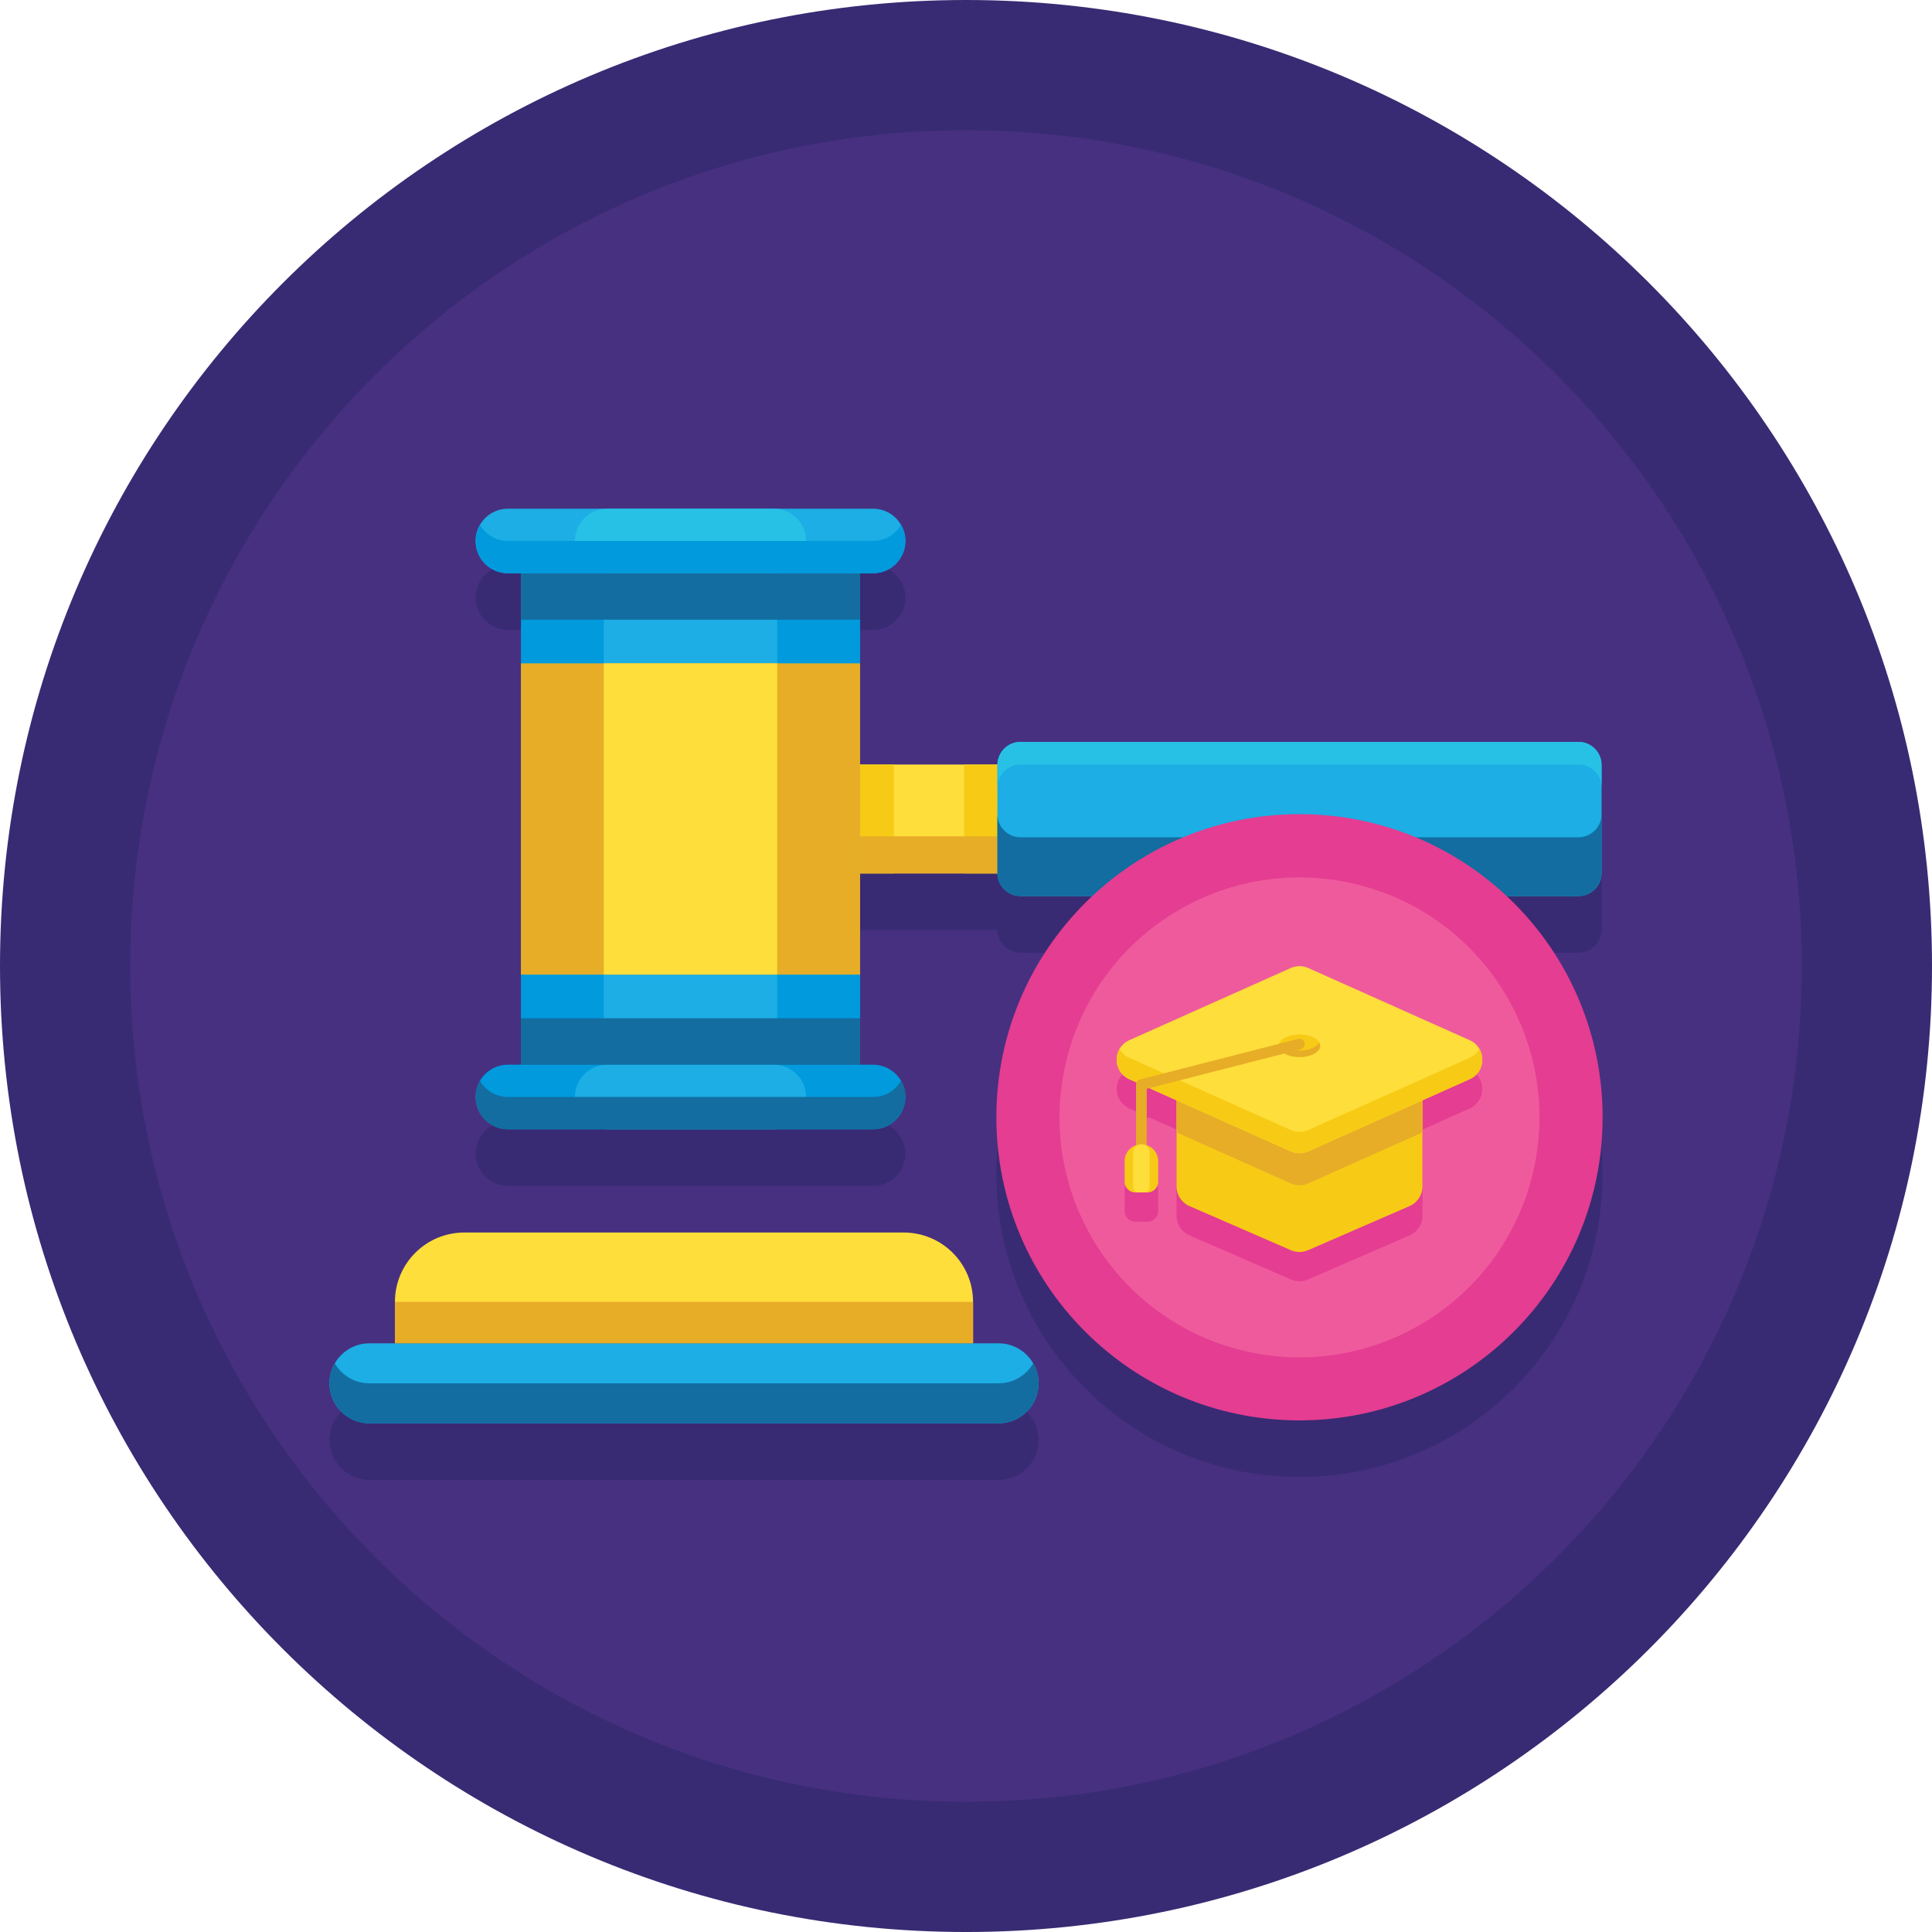
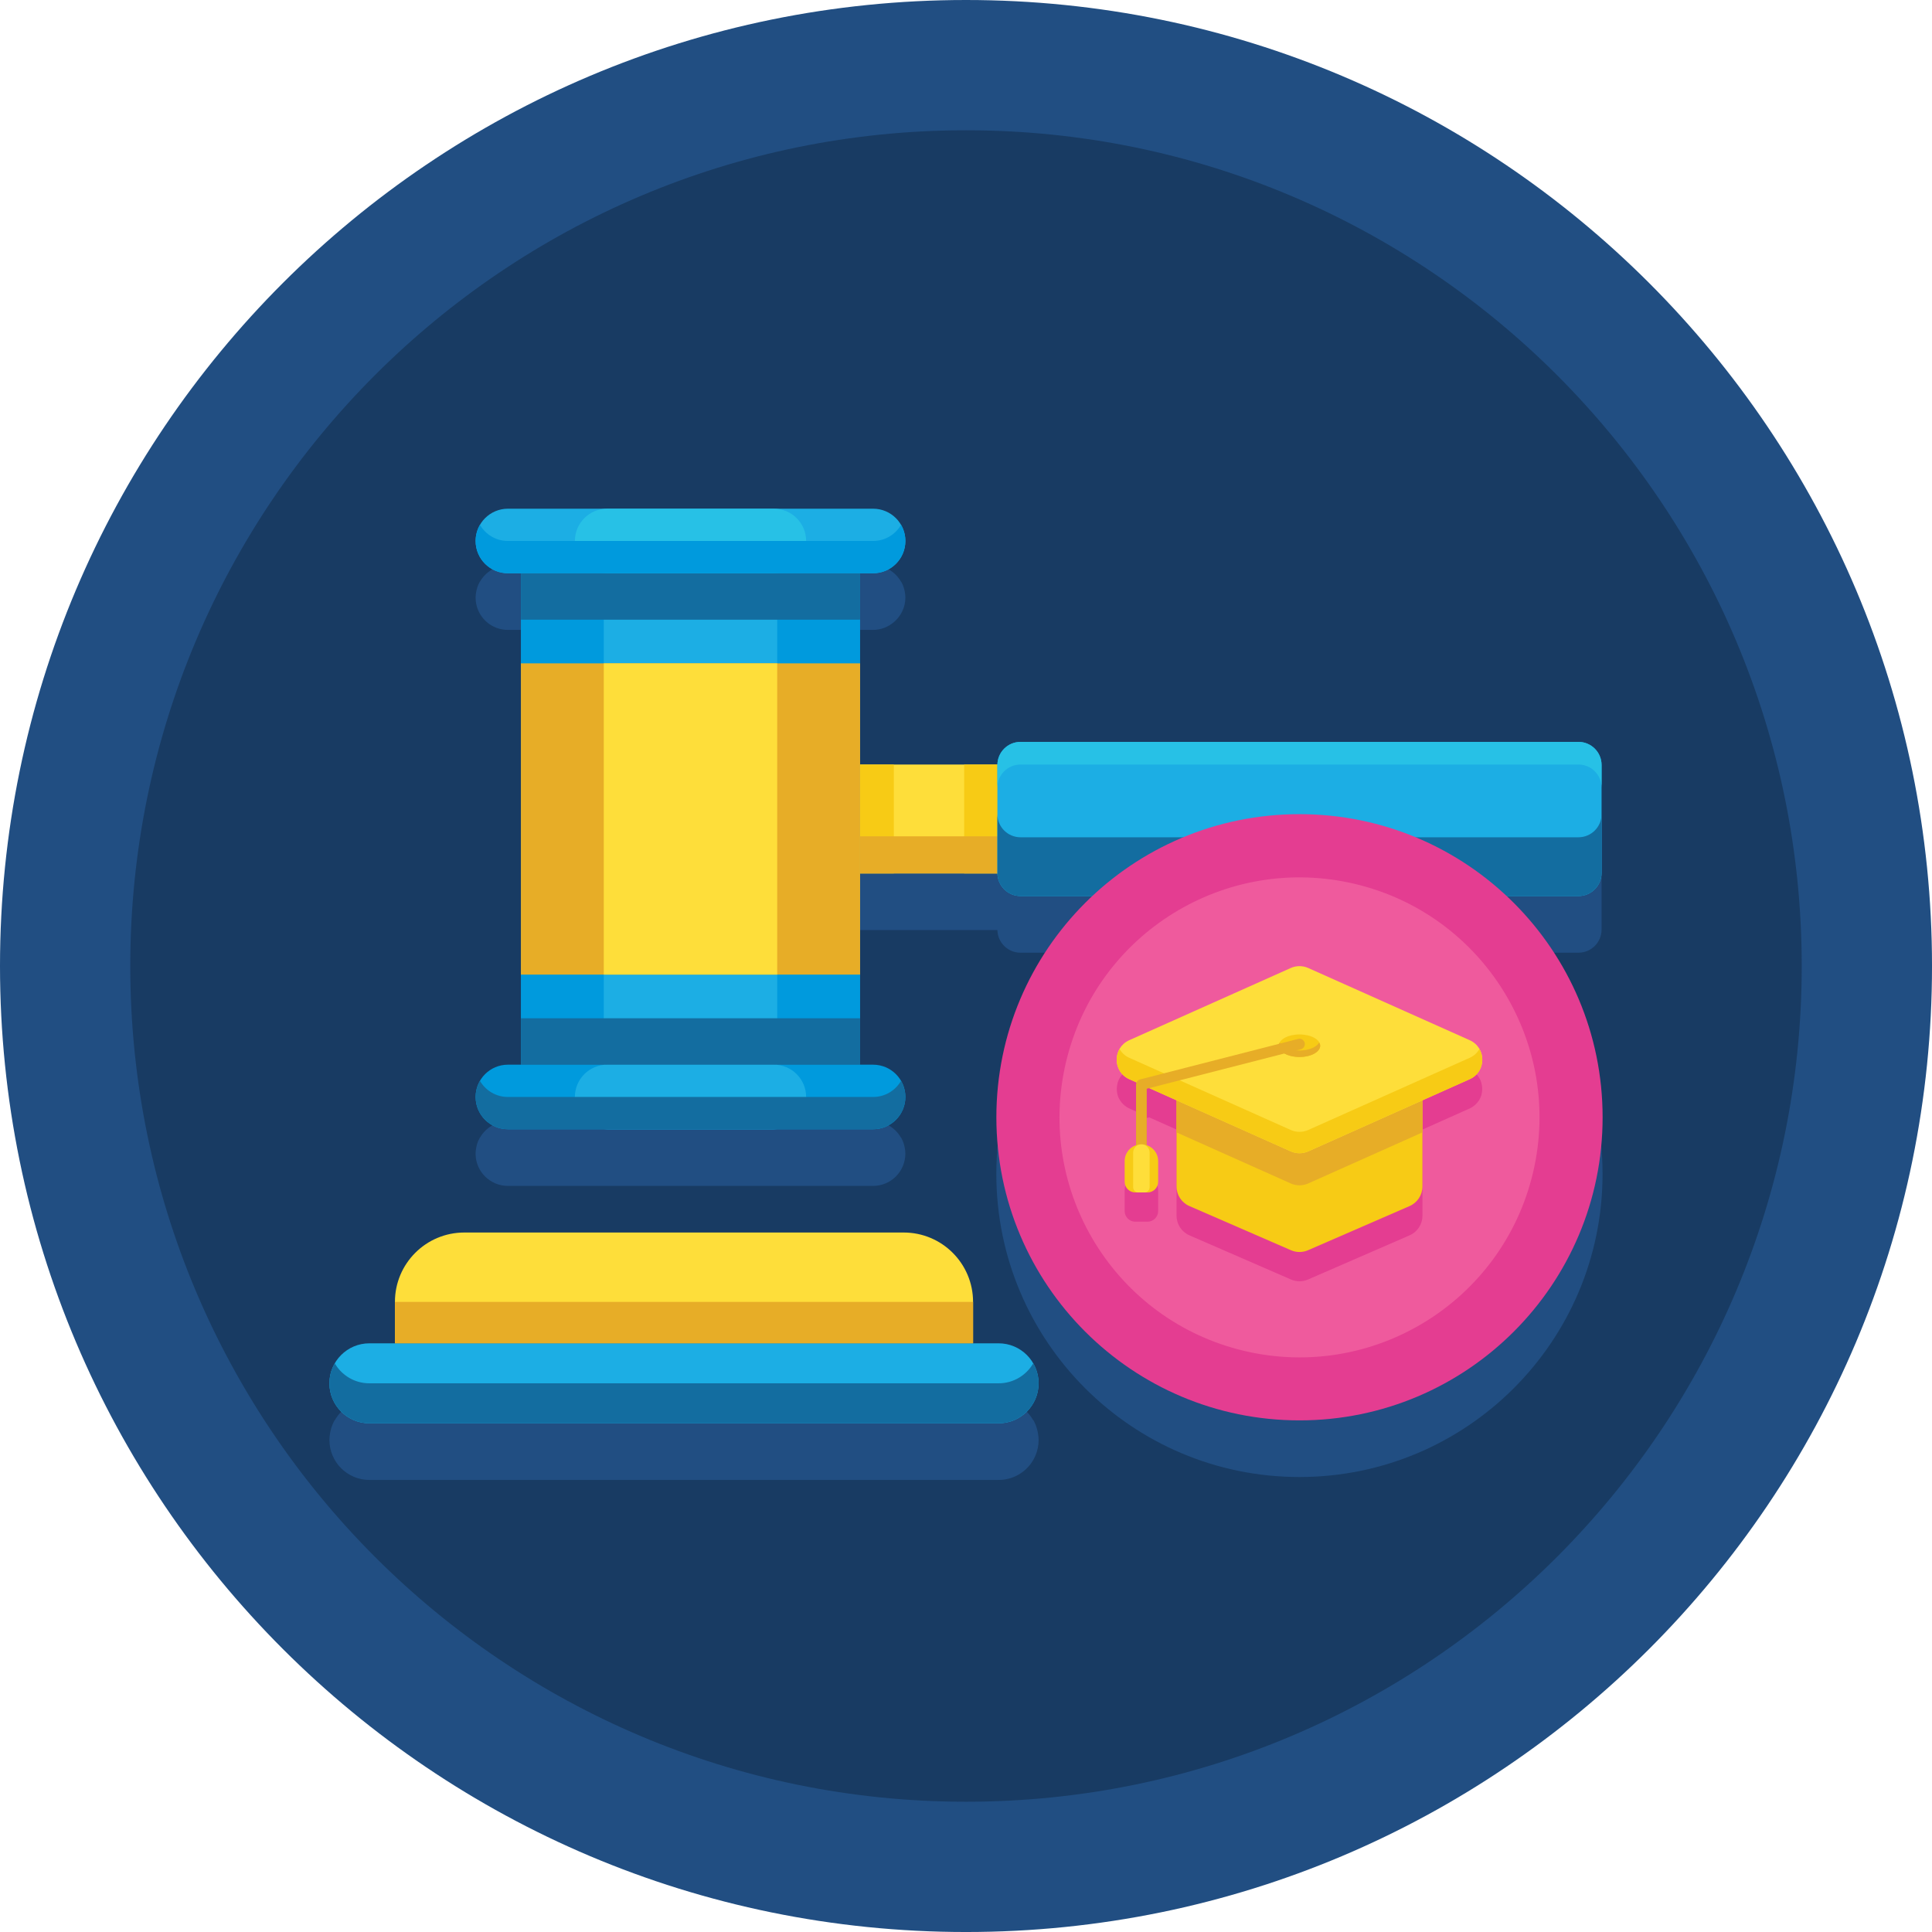
<svg xmlns="http://www.w3.org/2000/svg" height="477.6pt" viewBox="0 0 477.6 477.6" width="477.6pt">
-   <path d="m477.602 238.801c0 131.887-106.914 238.801-238.801 238.801s-238.801-106.914-238.801-238.801 106.914-238.801 238.801-238.801 238.801 106.914 238.801 238.801zm0 0" fill="#382b73" />
-   <path d="m445.398 238.801c0 114.102-92.496 206.598-206.598 206.598-114.102 0-206.598-92.496-206.598-206.598 0-114.102 92.496-206.598 206.598-206.598 114.102 0 206.598 92.496 206.598 206.598zm0 0" fill="#473080" />
-   <path d="m256.566 354.188c-.023-.141-.051-.281-.082-.422-.129-.562-.289-1.113-.508-1.637-.012-.027-.027-.051-.039-.078-.152-.355-.32-.699-.512-1.031-.012.012-.02.023-.031.039-1.703-2.965-4.867-4.984-8.535-4.984h-6.312v-10.238c0-9.473-7.676-17.152-17.148-17.152h-108.621c-9.473 0-17.148 7.68-17.148 17.152v10.238h-6.312c-3.668 0-6.832 2.02-8.535 4.984-.008-.016-.02-.027-.027-.039-.191.328-.359.676-.512 1.027-.012.027-.027.055-.039.082-.219.523-.379 1.074-.508 1.637-.031.137-.059.281-.086.422-.102.578-.176 1.164-.176 1.77v.004c0 2.73 1.105 5.199 2.895 6.992 1.789 1.789 4.262 2.895 6.988 2.895h155.547c3.414 0 6.422-1.73 8.199-4.359.355-.523.66-1.086.91-1.68.5-1.18.777-2.484.777-3.848-.004-.605-.074-1.195-.184-1.773zm0 0" fill="#382b73" />
-   <path d="m372.441 235.512h17.758c3.16 0 5.719-2.562 5.719-5.719v-26.676c0-3.16-2.559-5.719-5.719-5.719h-137.918c-3.117 0-5.641 2.496-5.707 5.598h-33.953v-47.285h3.215c1.953 0 3.723-.73 5.109-1.898 1.742-1.461 2.871-3.629 2.871-6.082 0-.488-.059-.965-.145-1.43-.02-.117-.043-.23-.07-.344-.102-.449-.23-.891-.406-1.309-.016-.035-.039-.07-.055-.109-.121-.273-.246-.543-.395-.797-.008.012-.016.023-.02.031-1.379-2.391-3.93-4.02-6.891-4.02h-90.281c-2.957 0-5.512 1.629-6.891 4.02-.004-.008-.012-.02-.02-.031-.145.254-.273.523-.391.793-.02.039-.043.074-.059.117-.172.414-.301.855-.402 1.305-.027.113-.051.234-.074.352-.082.465-.145.938-.145 1.426 0 1.105.227 2.152.629 3.109 1.211 2.863 4.047 4.871 7.352 4.871h3.215v121.484h-3.215c-2.957 0-5.512 1.629-6.891 4.02-.008-.008-.016-.02-.02-.027-.148.254-.273.52-.395.789-.016.043-.039.078-.059.117-.172.418-.301.855-.402 1.305-.027.117-.051.23-.07.352-.086.461-.145.938-.145 1.426 0 .551.055 1.09.16 1.609.32 1.559 1.094 2.949 2.176 4.031 1.445 1.445 3.441 2.34 5.645 2.34h90.277c4.406 0 7.98-3.57 7.98-7.98 0-.488-.059-.965-.145-1.434-.023-.113-.043-.227-.07-.344-.102-.449-.23-.891-.406-1.309-.016-.039-.039-.07-.055-.109-.117-.273-.246-.539-.395-.797-.008.012-.016.02-.02.031-1.379-2.395-3.93-4.02-6.891-4.02h-3.215v-47.285h33.953c.066 3.102 2.59 5.598 5.707 5.598h17.758c-14.594 13.672-23.73 33.105-23.73 54.684 0 41.379 33.551 74.93 74.93 74.93 41.383 0 74.93-33.551 74.93-74.93.008-21.578-9.125-41.012-23.723-54.684zm0 0" fill="#382b73" />
+   <path d="m477.602 238.801c0 131.887-106.914 238.801-238.801 238.801s-238.801-106.914-238.801-238.801 106.914-238.801 238.801-238.801 238.801 106.914 238.801 238.801zm0 0" fill="#214e82" />
+   <path d="m445.398 238.801c0 114.102-92.496 206.598-206.598 206.598-114.102 0-206.598-92.496-206.598-206.598 0-114.102 92.496-206.598 206.598-206.598 114.102 0 206.598 92.496 206.598 206.598zm0 0" fill="#183b63" />
+   <path d="m256.566 354.188c-.023-.141-.051-.281-.082-.422-.129-.562-.289-1.113-.508-1.637-.012-.027-.027-.051-.039-.078-.152-.355-.32-.699-.512-1.031-.012.012-.02.023-.031.039-1.703-2.965-4.867-4.984-8.535-4.984h-6.312v-10.238c0-9.473-7.676-17.152-17.148-17.152h-108.621c-9.473 0-17.148 7.68-17.148 17.152v10.238h-6.312c-3.668 0-6.832 2.02-8.535 4.984-.008-.016-.02-.027-.027-.039-.191.328-.359.676-.512 1.027-.012.027-.027.055-.039.082-.219.523-.379 1.074-.508 1.637-.031.137-.059.281-.086.422-.102.578-.176 1.164-.176 1.77v.004c0 2.73 1.105 5.199 2.895 6.992 1.789 1.789 4.262 2.895 6.988 2.895h155.547c3.414 0 6.422-1.73 8.199-4.359.355-.523.66-1.086.91-1.68.5-1.18.777-2.484.777-3.848-.004-.605-.074-1.195-.184-1.773zm0 0" fill="#214e82" />
+   <path d="m372.441 235.512h17.758c3.16 0 5.719-2.562 5.719-5.719v-26.676c0-3.16-2.559-5.719-5.719-5.719h-137.918c-3.117 0-5.641 2.496-5.707 5.598h-33.953v-47.285h3.215c1.953 0 3.723-.73 5.109-1.898 1.742-1.461 2.871-3.629 2.871-6.082 0-.488-.059-.965-.145-1.43-.02-.117-.043-.23-.07-.344-.102-.449-.23-.891-.406-1.309-.016-.035-.039-.07-.055-.109-.121-.273-.246-.543-.395-.797-.008.012-.016.023-.02.031-1.379-2.391-3.93-4.02-6.891-4.02h-90.281c-2.957 0-5.512 1.629-6.891 4.02-.004-.008-.012-.02-.02-.031-.145.254-.273.523-.391.793-.02.039-.043.074-.059.117-.172.414-.301.855-.402 1.305-.027.113-.051.234-.074.352-.082.465-.145.938-.145 1.426 0 1.105.227 2.152.629 3.109 1.211 2.863 4.047 4.871 7.352 4.871h3.215v121.484h-3.215c-2.957 0-5.512 1.629-6.891 4.02-.008-.008-.016-.02-.02-.027-.148.254-.273.52-.395.789-.016.043-.039.078-.059.117-.172.418-.301.855-.402 1.305-.027.117-.051.23-.07.352-.086.461-.145.938-.145 1.426 0 .551.055 1.09.16 1.609.32 1.559 1.094 2.949 2.176 4.031 1.445 1.445 3.441 2.34 5.645 2.34h90.277c4.406 0 7.98-3.57 7.98-7.98 0-.488-.059-.965-.145-1.434-.023-.113-.043-.227-.07-.344-.102-.449-.23-.891-.406-1.309-.016-.039-.039-.07-.055-.109-.117-.273-.246-.539-.395-.797-.008.012-.016.02-.02.031-1.379-2.395-3.93-4.02-6.891-4.02h-3.215v-47.285h33.953c.066 3.102 2.59 5.598 5.707 5.598h17.758c-14.594 13.672-23.73 33.105-23.73 54.684 0 41.379 33.551 74.93 74.93 74.93 41.383 0 74.93-33.551 74.93-74.93.008-21.578-9.125-41.012-23.723-54.684zm0 0" fill="#214e82" />
  <path d="m240.551 332.074h-142.922v-10.238c0-9.473 7.676-17.152 17.148-17.152h108.621c9.473 0 17.148 7.68 17.148 17.152v10.238zm0 0" fill="#fede3a" />
  <path d="m246.863 351.848h-155.551c-5.457 0-9.883-4.426-9.883-9.887 0-5.457 4.426-9.887 9.883-9.887h155.547c5.461 0 9.887 4.43 9.887 9.887 0 5.461-4.426 9.887-9.883 9.887zm0 0" fill="#1caee4" />
  <path d="m246.863 341.961h-155.551c-3.656 0-6.852-1.988-8.559-4.941-.844 1.453-1.324 3.141-1.324 4.941 0 5.461 4.426 9.887 9.887 9.887h155.547c5.457 0 9.883-4.426 9.883-9.887 0-1.801-.48-3.488-1.32-4.941-1.711 2.953-4.906 4.941-8.562 4.941zm0 0" fill="#136da0" />
  <path d="m97.629 321.836h142.922v10.238h-142.922zm0 0" fill="#e7ad27" />
  <path d="m128.773 141.711h83.848v121.484h-83.848zm0 0" fill="#009add" />
  <path d="m149.258 141.711h42.875v121.484h-42.875zm0 0" fill="#1caee4" />
  <path d="m128.773 163.984h83.848v76.941h-83.848zm0 0" fill="#e7ad27" />
  <path d="m149.258 163.984h42.875v76.941h-42.875zm0 0" fill="#fede3a" />
  <path d="m215.836 141.711h-90.281c-4.406 0-7.98-3.57-7.98-7.98 0-4.406 3.574-7.977 7.98-7.977h90.281c4.406 0 7.98 3.57 7.98 7.977 0 4.41-3.574 7.98-7.98 7.98zm0 0" fill="#1caee4" />
  <path d="m191.301 141.711h-41.207c-4.41 0-7.98-3.57-7.98-7.98 0-4.406 3.57-7.977 7.98-7.977h41.207c4.41 0 7.98 3.57 7.98 7.977 0 4.41-3.574 7.98-7.98 7.98zm0 0" fill="#27c1e6" />
  <path d="m215.836 279.156h-90.281c-4.406 0-7.98-3.57-7.98-7.98 0-4.406 3.574-7.98 7.98-7.98h90.281c4.406 0 7.98 3.574 7.98 7.98s-3.574 7.98-7.98 7.98zm0 0" fill="#009add" />
  <path d="m191.301 279.156h-41.207c-4.41 0-7.98-3.57-7.98-7.98 0-4.406 3.57-7.98 7.98-7.98h41.207c4.41 0 7.98 3.574 7.98 7.98s-3.574 7.98-7.98 7.98zm0 0" fill="#1caee4" />
  <path d="m212.621 188.996h150.066v26.914h-150.066zm0 0" fill="#fede3a" />
  <path d="m238.348 188.996h8.344v26.914h-8.344zm0 0" fill="#f7cb15" />
  <path d="m212.621 188.996h8.344v26.914h-8.344zm0 0" fill="#f7cb15" />
  <path d="m212.621 206.742h150.066v9.172h-150.066zm0 0" fill="#e7ad27" />
  <path d="m390.199 221.512h-137.918c-3.16 0-5.719-2.562-5.719-5.719v-26.676c0-3.16 2.559-5.719 5.719-5.719h137.918c3.16 0 5.719 2.562 5.719 5.719v26.676c0 3.156-2.559 5.719-5.719 5.719zm0 0" fill="#1caee4" />
  <path d="m390.199 183.398h-137.918c-3.16 0-5.719 2.559-5.719 5.715v5.598c0-3.156 2.559-5.715 5.719-5.715h137.918c3.16 0 5.719 2.559 5.719 5.715v-5.598c0-3.156-2.559-5.715-5.719-5.715zm0 0" fill="#27c1e6" />
  <g fill="#136da0">
    <path d="m390.199 206.98h-137.918c-3.16 0-5.719-2.559-5.719-5.715v14.527c0 3.16 2.559 5.719 5.719 5.719h137.918c3.16 0 5.719-2.562 5.719-5.719v-14.527c0 3.156-2.559 5.715-5.719 5.715zm0 0" />
    <path d="m128.773 141.711h83.848v11.477h-83.848zm0 0" />
    <path d="m128.773 251.723h83.848v11.473h-83.848zm0 0" />
    <path d="m215.836 271.176h-90.281c-2.953 0-5.527-1.605-6.91-3.988-.68 1.172-1.07 2.535-1.07 3.988 0 4.406 3.574 7.98 7.98 7.98h90.281c4.402 0 7.977-3.57 7.977-7.98 0-1.453-.387-2.816-1.07-3.988-1.375 2.383-3.953 3.988-6.906 3.988zm0 0" />
  </g>
  <path d="m215.836 133.73h-90.281c-2.953 0-5.527-1.605-6.91-3.988-.68 1.172-1.07 2.535-1.07 3.988 0 4.406 3.574 7.98 7.98 7.98h90.281c4.402 0 7.977-3.57 7.977-7.98 0-1.453-.387-2.816-1.07-3.988-1.375 2.383-3.953 3.988-6.906 3.988zm0 0" fill="#009add" />
  <path d="m396.172 276.195c0 41.383-33.551 74.93-74.934 74.93-41.383 0-74.93-33.547-74.93-74.93 0-41.383 33.547-74.93 74.93-74.93 41.383 0 74.934 33.547 74.934 74.93zm0 0" fill="#e43d91" />
  <path d="m334.875 218.492c-31.883-7.527-63.836 12.215-71.363 44.102-7.531 31.883 12.215 63.836 44.098 71.363 31.887 7.527 63.836-12.215 71.367-44.102 7.527-31.883-12.219-63.836-44.102-71.363zm0 0" fill="#ef5a9d" />
  <path d="m366.219 270.684c.027-.094.031-.191.055-.285.074-.328.121-.656.133-.992.004-.164 0-.32-.008-.484-.012-.285-.055-.562-.113-.84-.031-.152-.051-.305-.098-.457-.113-.371-.258-.738-.457-1.078 0 .004-.004.008-.008.012-.52-.914-1.312-1.699-2.414-2.195l-39.91-17.84c-1.371-.613-2.941-.613-4.312 0l-39.906 17.84c-1.109.496-1.898 1.281-2.418 2.195-.004-.004-.008-.008-.008-.012-.199.34-.344.707-.457 1.078-.047.148-.066.305-.098.457-.062.277-.102.559-.113.84-.012.164-.016.32-.012.484.016.336.062.664.137.992.02.094.023.191.051.285.117.41.297.801.512 1.176.066.109.141.207.215.316.191.277.406.535.656.777.098.094.191.188.297.277.363.301.762.578 1.23.789h.004l1.789.801c-.074.164-.125.34-.125.535v15c-1.637.551-2.82 2.082-2.82 3.906v5.105c0 1.461 1.184 2.645 2.641 2.645h2.996c1.461 0 2.645-1.184 2.645-2.645v-5.105c0-1.824-1.184-3.355-2.82-3.906v-13.977l.621-.156 6.746 3.012v21.297c0 2.102 1.246 4.008 3.176 4.848l25.109 10.918c1.344.582 2.875.582 4.219 0l25.109-10.918c1.93-.84 3.176-2.746 3.176-4.848v-21.297l11.672-5.215c.473-.211.871-.484 1.234-.789.105-.09.199-.184.297-.277.25-.242.465-.5.656-.777.07-.109.148-.207.215-.316.215-.375.391-.766.508-1.176zm0 0" fill="#e43d91" />
  <path d="m348.457 298.145-25.109 10.918c-1.344.582-2.871.582-4.215 0l-25.109-10.918c-1.93-.84-3.18-2.742-3.18-4.848v-22.191h60.789v22.191c.004 2.102-1.246 4.008-3.176 4.848zm0 0" fill="#f7cb15" />
  <path d="m290.848 279.934 28.238 12.621c1.371.613 2.941.613 4.312 0l28.238-12.621v-8.832h-60.789zm0 0" fill="#e7ad27" />
  <path d="m319.086 284.625-39.91-17.84c-4.172-1.863-4.172-7.785 0-9.652l39.91-17.84c1.371-.613 2.941-.613 4.312 0l39.906 17.84c4.172 1.863 4.172 7.789 0 9.652l-39.906 17.84c-1.371.613-2.941.613-4.312 0zm0 0" fill="#fede3a" />
  <path d="m363.305 261.5-39.906 17.84c-1.371.613-2.941.613-4.312 0l-39.91-17.84c-1.102-.492-1.906-1.273-2.422-2.184-1.449 2.535-.645 6.098 2.422 7.469l39.91 17.84c1.371.613 2.941.613 4.312 0l39.906-17.84c3.07-1.371 3.875-4.934 2.426-7.469-.52.91-1.324 1.691-2.426 2.184zm0 0" fill="#f7cb15" />
  <path d="m326.363 258.512c0 1.543-2.293 2.793-5.121 2.793-2.828 0-5.121-1.25-5.121-2.793s2.293-2.793 5.121-2.793c2.828 0 5.121 1.25 5.121 2.793zm0 0" fill="#f7cb15" />
  <path d="m321.238 259.691c-2.309 0-4.238-.84-4.875-1.988-.145.258-.242.523-.242.809 0 1.539 2.289 2.793 5.117 2.793s5.121-1.25 5.121-2.793c0-.285-.098-.551-.242-.809-.637 1.148-2.566 1.988-4.879 1.988zm0 0" fill="#e7ad27" />
  <path d="m282.16 292.688c-.73 0-1.32-.59-1.32-1.32v-23.246c0-.605.406-1.133.992-1.281l39.078-10.016c.707-.184 1.43.246 1.609.953.184.707-.242 1.43-.953 1.609l-38.086 9.762v22.219c0 .73-.59 1.32-1.32 1.32zm0 0" fill="#e7ad27" />
  <path d="m283.66 294.781h-3c-1.457 0-2.641-1.184-2.641-2.645v-5.109c0-2.289 1.852-4.141 4.141-4.141 2.289 0 4.141 1.852 4.141 4.141v5.109c0 1.461-1.18 2.645-2.641 2.645zm0 0" fill="#f7cb15" />
  <path d="m282.895 294.781h-1.473c-.719 0-1.301-.582-1.301-1.301v-8.559c0-1.125.914-2.035 2.035-2.035 1.125 0 2.039.91 2.039 2.035v8.559c0 .719-.582 1.301-1.301 1.301zm0 0" fill="#fede3a" />
</svg>
